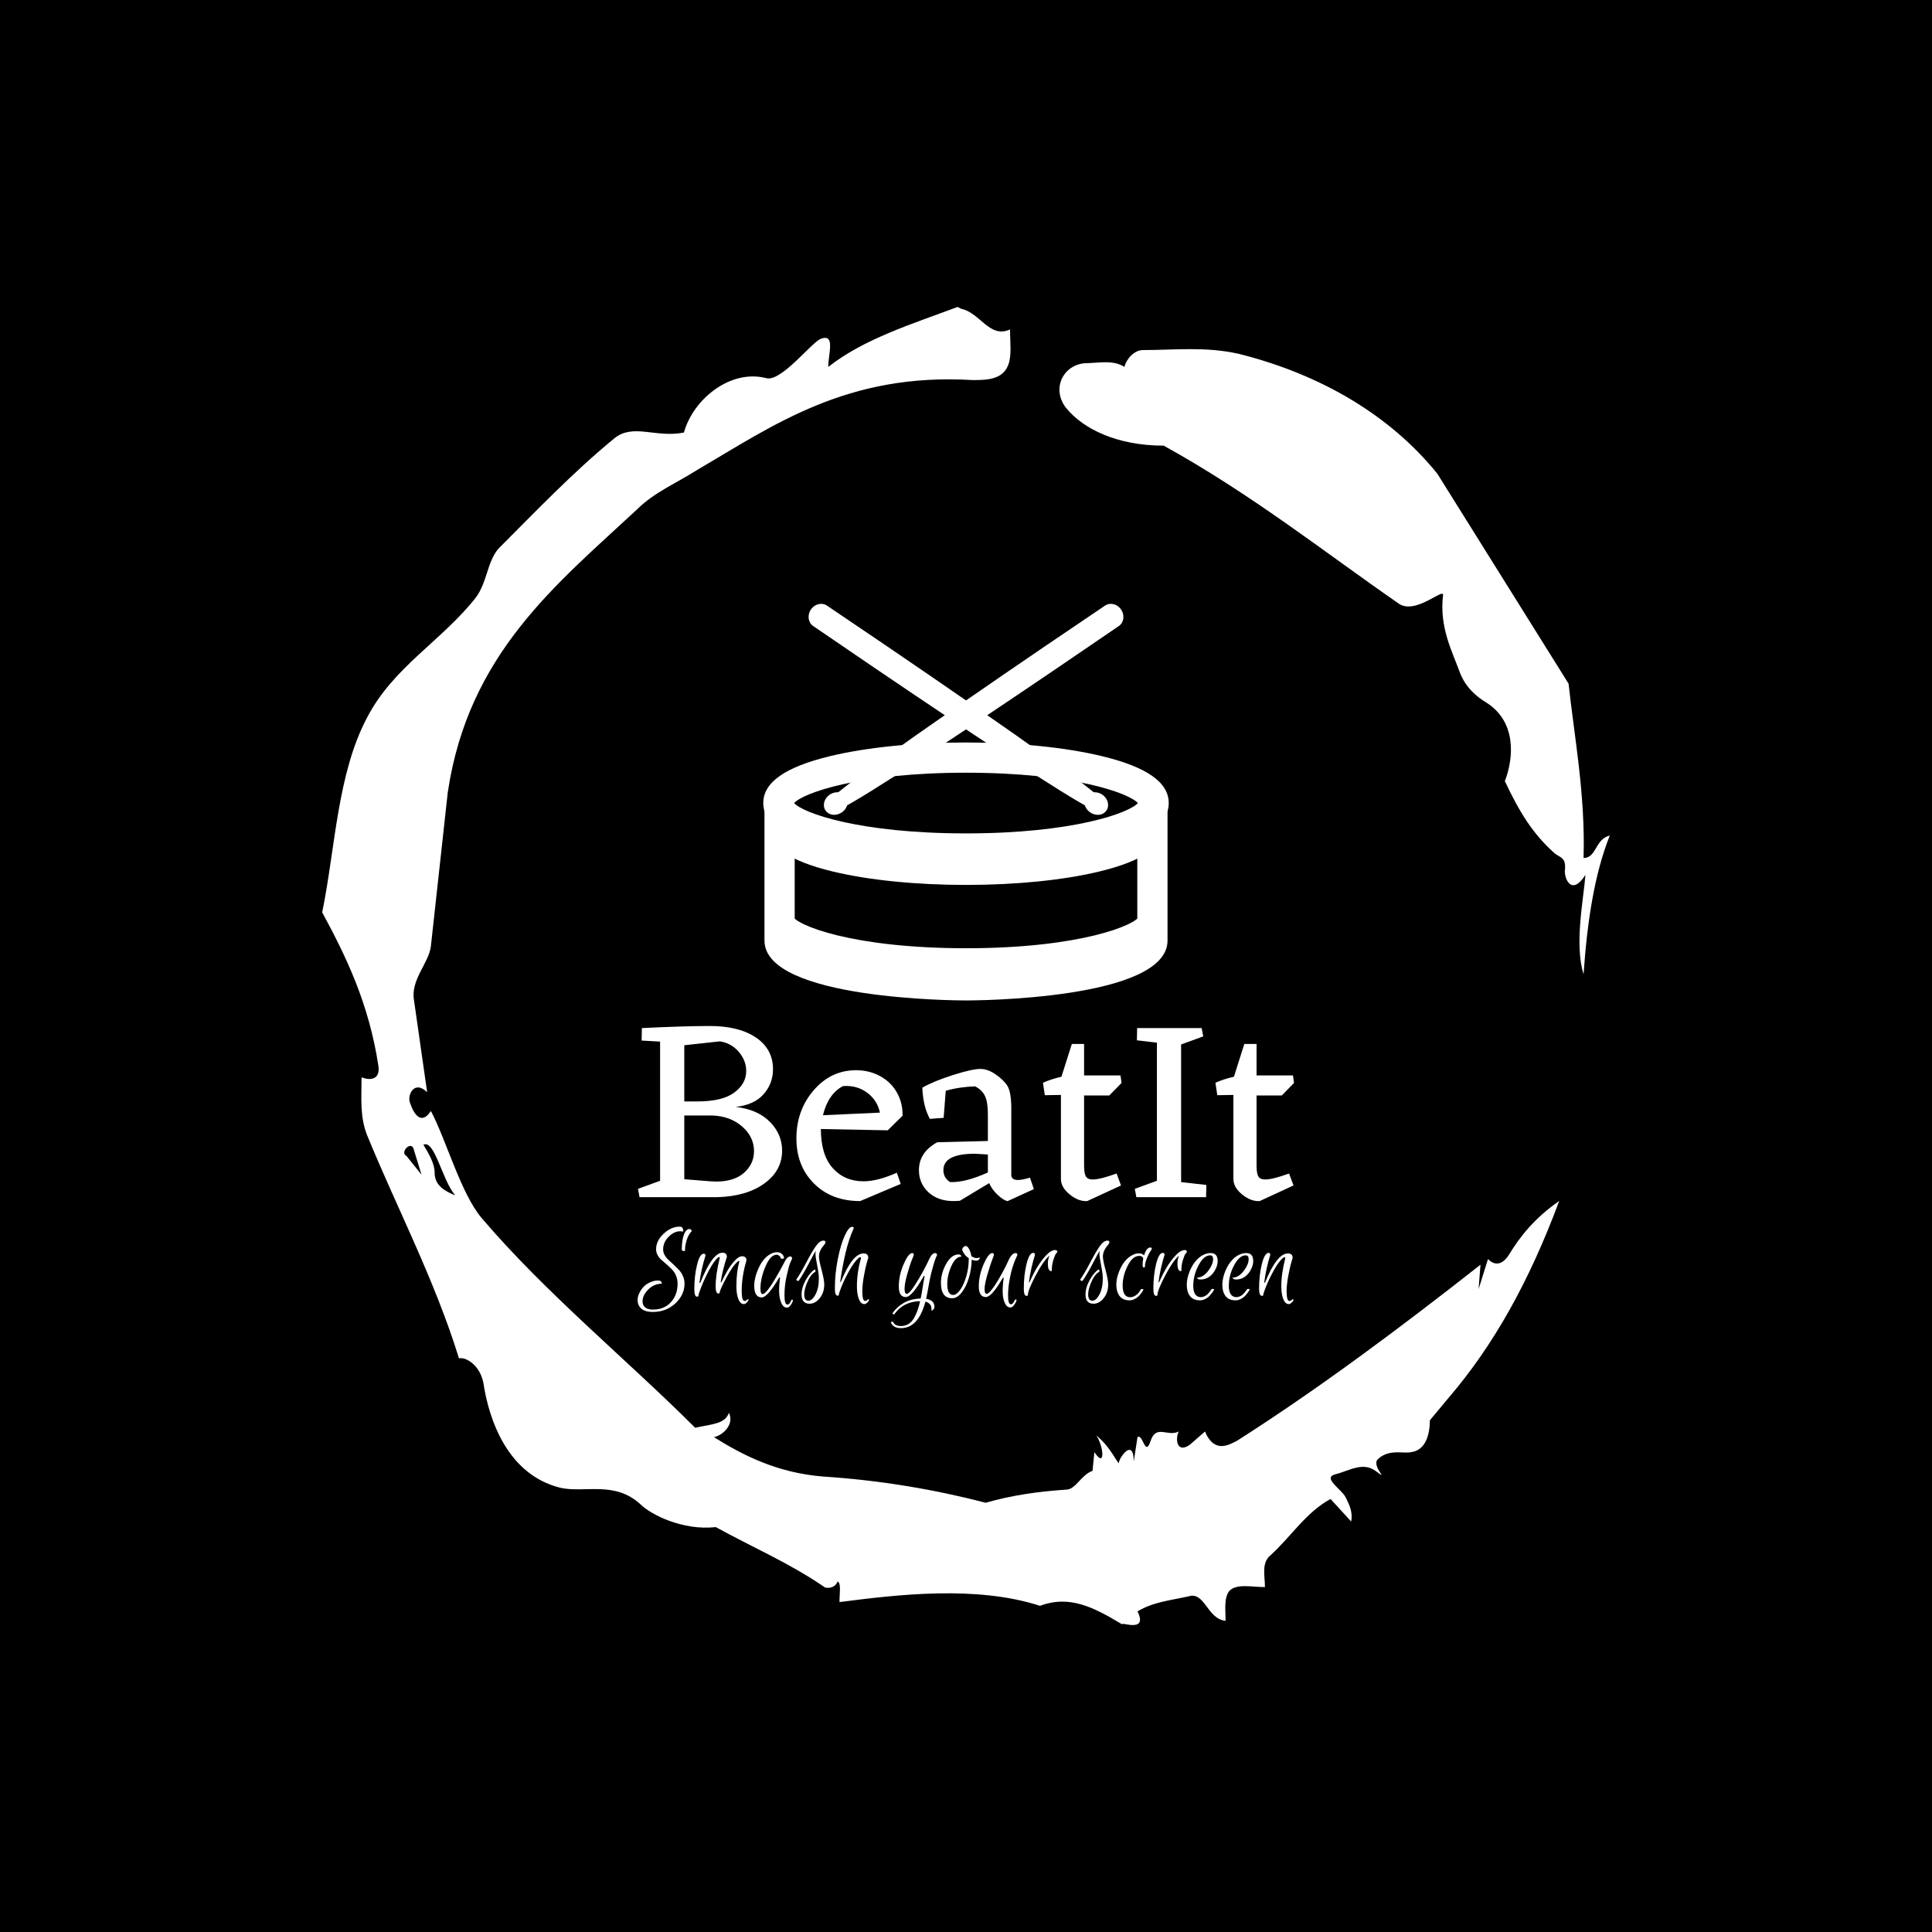
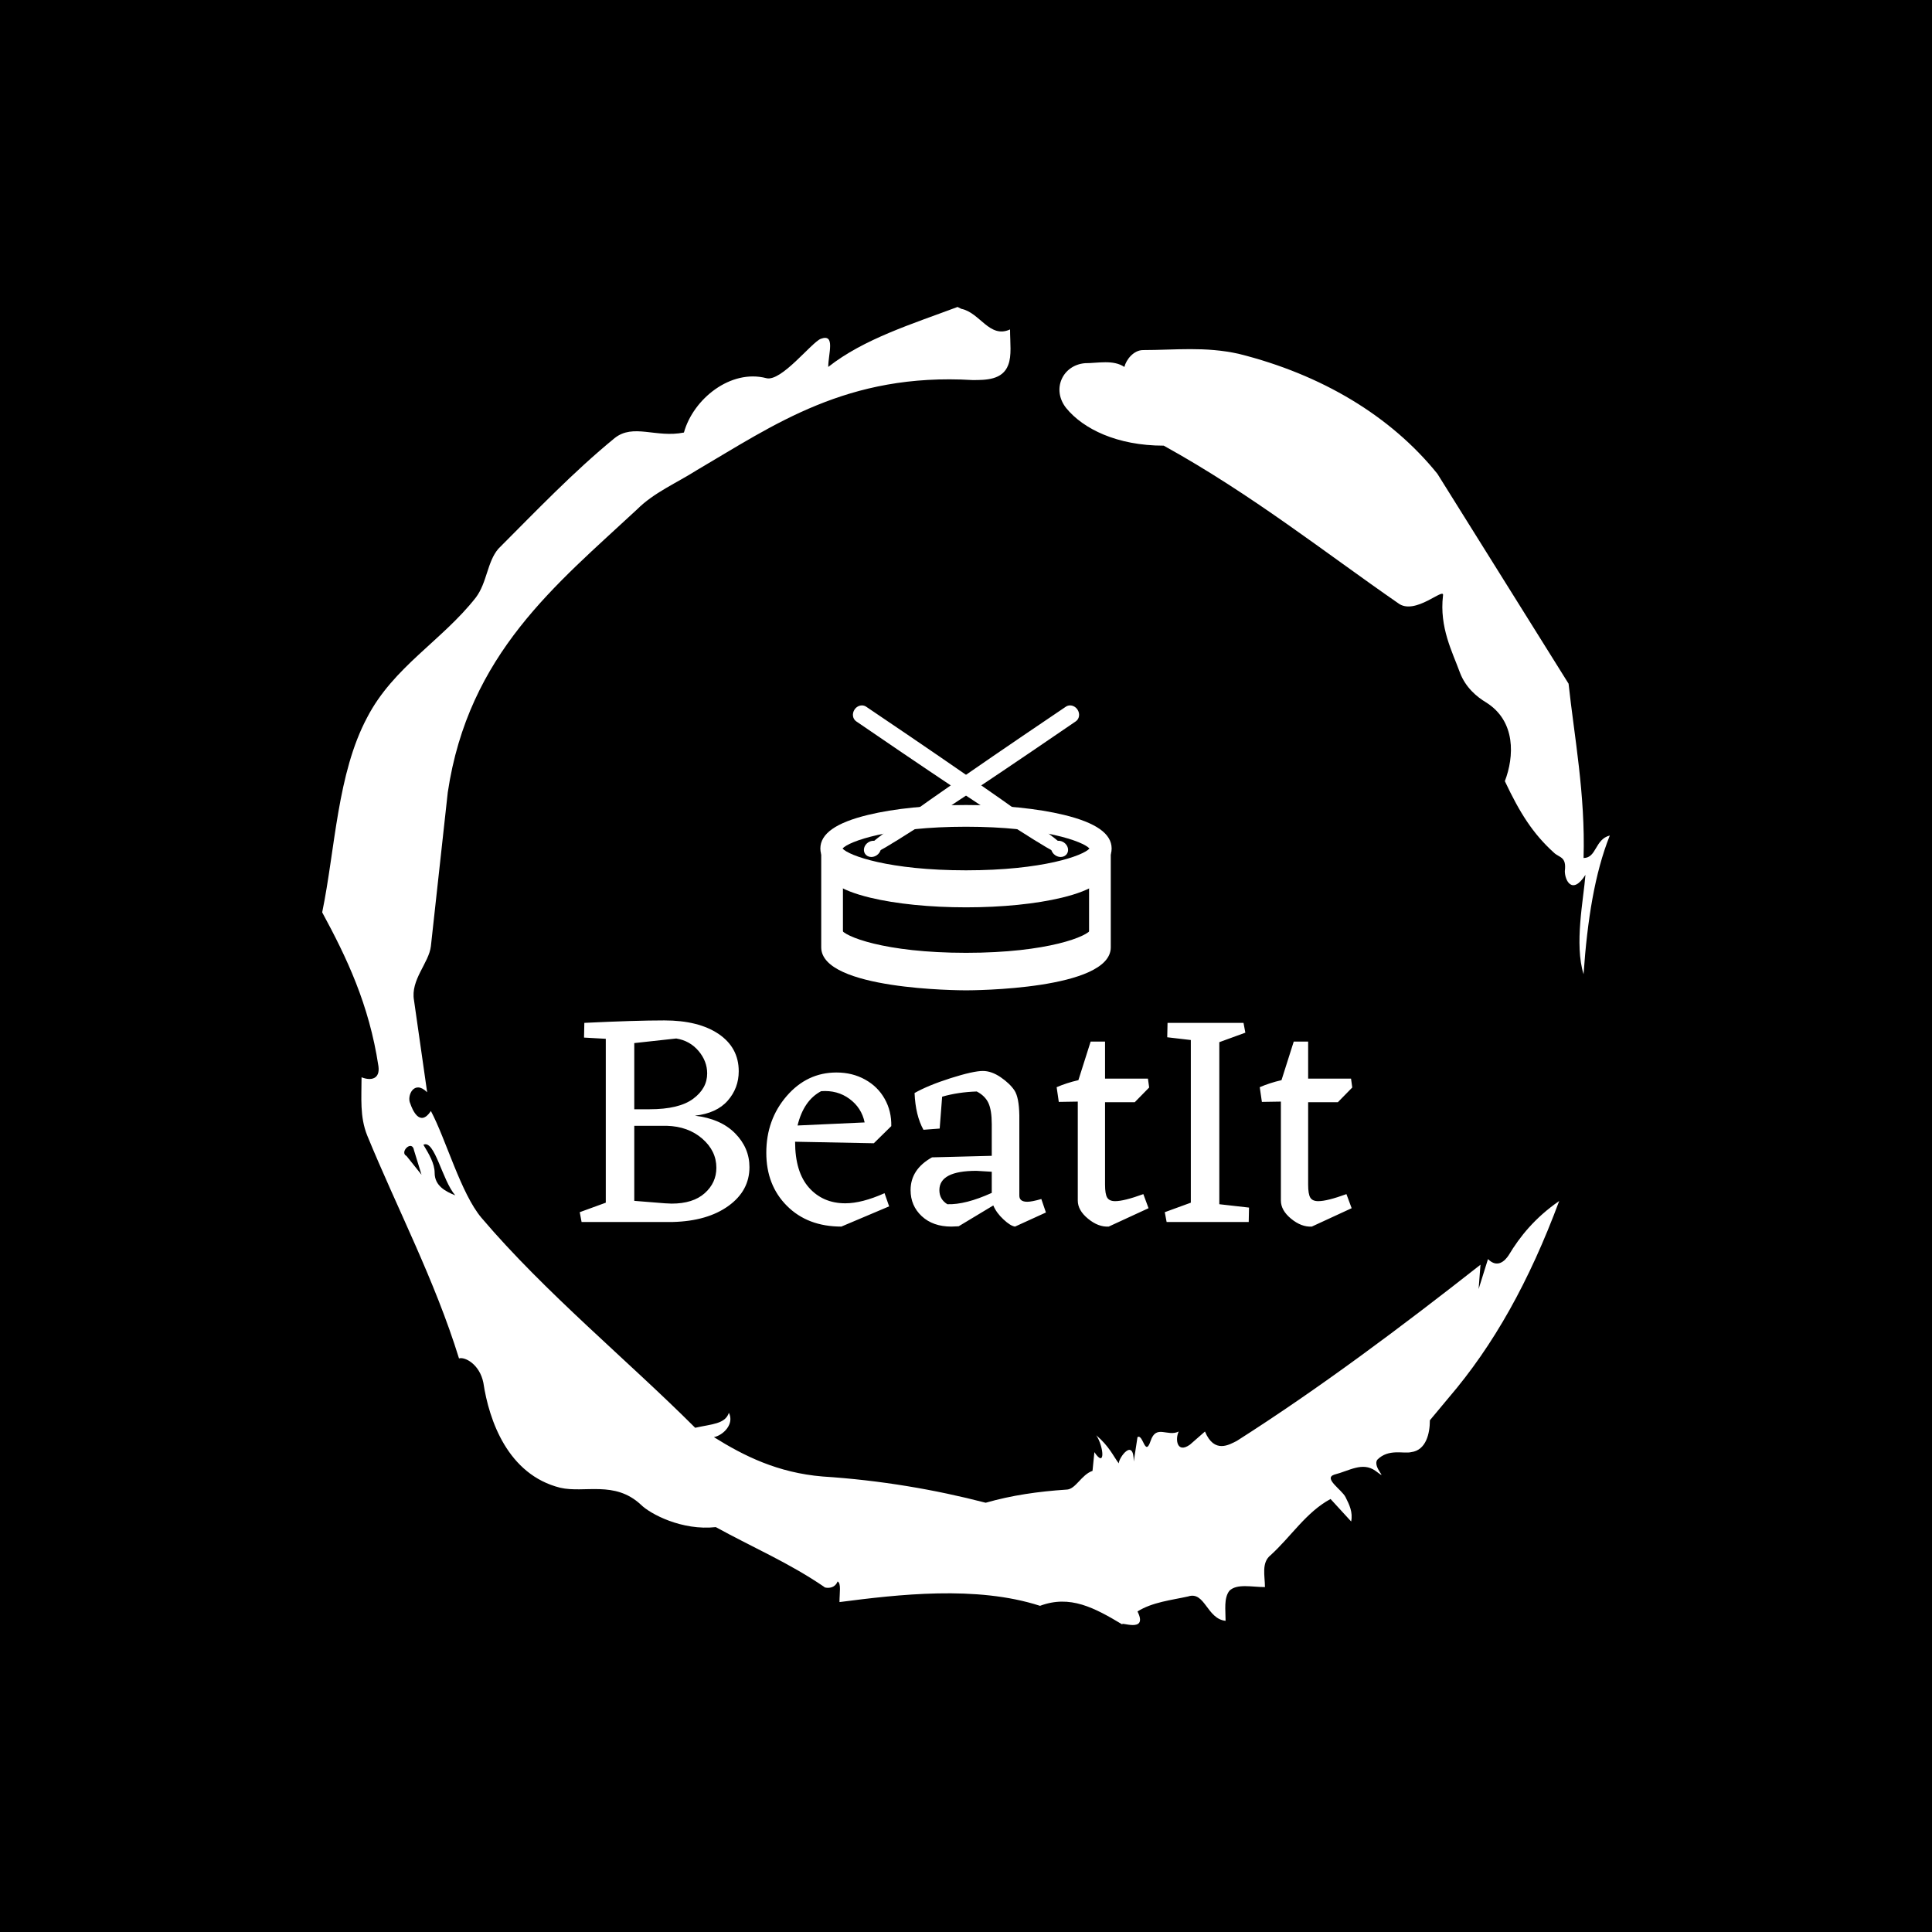
<svg xmlns="http://www.w3.org/2000/svg" version="1.1" width="1500" height="1500" viewBox="0 0 1500 1500">
  <rect width="1500" height="1500" fill="#000000" />
  <g transform="matrix(0.6666667,0,0,0.6666667,250.0001,187.6667)">
    <svg viewBox="0 0 320 360" data-background-color="#4a5d5e" preserveAspectRatio="xMidYMid meet" height="1687" width="1500">
      <g id="tight-bounds" transform="matrix(1,0,0,1,0.0000235,0)">
        <svg viewBox="0 0 320 360" height="360" width="320">
          <g>
            <svg />
          </g>
          <g>
            <svg viewBox="0 0 320 360" height="360" width="320">
              <g>
                <path transform="translate(-74.99272,-51.79039) scale(4.65793,4.65793)" d="M20.6 59.9l0.8 1-0.4-1.3c-0.1-0.6-0.8 0.1-0.4 0.3M21.5 59.3c0.3 0.5 0.6 1 0.6 1.5 0 0.7 0.6 1 1.1 1.2-0.7-0.8-1.1-3-1.7-2.7M59.9 16.9c1.7 0 3.3-0.2 5.1 0.2 4.4 1.1 8.1 3.3 10.6 6.4l7 11.2c0.3 2.8 0.9 5.9 0.8 9.3 0.7 0 0.6-1 1.4-1.2-0.8 2-1.2 4.5-1.4 7.4-0.5-1.6 0-4 0.1-5.3-0.7 1.1-1.1 0.3-1.1-0.2 0.1-0.8-0.3-0.7-0.6-1-1.1-1-1.8-2.1-2.6-3.8 0.5-1.3 0.6-3.2-1-4.2-0.5-0.3-1.1-0.8-1.4-1.6-0.4-1.1-1.1-2.4-0.9-4.1 0.1-0.5-1.5 1.1-2.4 0.4-3.9-2.7-7.8-5.8-12.5-8.4-2.5 0-4.3-0.9-5.2-2-0.8-1-0.2-2.3 1-2.4 0.7 0 1.5-0.2 2.1 0.2 0.1-0.4 0.5-0.9 1-0.9M50 14.6l0.2 0.1c1 0.2 1.5 1.6 2.6 1.1 0 0.7 0.1 1.4-0.1 1.9-0.3 0.8-1.2 0.8-1.9 0.8-6.7-0.4-10.6 2.4-14.7 4.8-1.1 0.7-2.3 1.2-3.2 2.1-4.3 4-9 7.7-10.1 15.1l-0.9 8.2c-0.1 0.9-1.1 1.8-0.9 2.9l0.7 4.9c-0.7-0.7-1.1 0.2-0.9 0.6 0.1 0.3 0.5 1.3 1.1 0.4 0.8 1.5 1.6 4.4 2.7 5.7 3.4 4 7.8 7.6 11.4 11.2 0.9-0.2 1.6-0.2 1.8-0.8 0.3 0.6-0.3 1.2-0.8 1.3 1.6 1 3.4 1.9 5.8 2.1 3.1 0.2 6 0.7 8.7 1.4 1.4-0.4 2.8-0.6 4.3-0.7 0.5 0 0.8-0.8 1.4-1l0.1-1c0.6 0.9 0.5-0.3 0.1-0.9 0.7 0.6 0.9 1.1 1.2 1.5 0-0.3 0.8-1.4 0.8-0.1l0.2-1.3c0.3-0.2 0.4 1.1 0.7 0.2 0.3-0.9 0.9-0.2 1.5-0.5-0.2 0.4-0.1 1.2 0.6 0.7l0.8-0.7c0.5 1.2 1.3 0.7 1.7 0.5 4.4-2.8 8.8-6.1 13-9.4l-0.1 1.3 0.5-1.6c0.5 0.5 0.9 0.1 1.1-0.2 0.6-1 1.4-2 2.7-2.9-1.6 4.3-3.5 7.7-5.9 10.5l-1 1.2c0 0.7-0.2 1.6-1 1.7-0.4 0.1-1.2-0.2-1.8 0.4-0.3 0.4 0.7 1.2-0.1 0.6-0.7-0.5-1.4 0-2.2 0.2-0.6 0.2 0.4 0.8 0.6 1.2 0.2 0.4 0.4 0.8 0.3 1.3l-1.1-1.2c-1.3 0.7-2.1 2-3.2 3-0.5 0.4-0.3 1.1-0.3 1.7-0.7 0-1.5-0.2-1.9 0.2-0.3 0.4-0.2 1-0.2 1.6-1-0.1-1.1-1.6-2-1.3-0.9 0.2-1.9 0.3-2.7 0.8 0.6 1.2-1 0.5-0.8 0.7-1.5-0.9-2.8-1.6-4.4-1-3.4-1.1-7.6-0.6-10.7-0.2 0-0.5 0.1-1-0.1-1.1-0.2 0.5-0.8 0.3-0.7 0.3-1.9-1.3-3.8-2.1-5.8-3.2-1.8 0.2-3.5-0.7-4-1.2-1.4-1.3-3-0.6-4.3-0.9-2.8-0.7-3.8-3.6-4.1-5.6-0.2-1-1-1.4-1.3-1.3-1.3-4.2-3.3-8-4.9-11.9-0.4-1-0.3-2-0.3-3.1 0.5 0.2 1 0.1 0.9-0.6-0.5-3.3-1.7-5.8-3-8.2 0.7-3.4 0.8-7.4 2.4-10.4 1.4-2.7 4-4.1 5.8-6.4 0.6-0.8 0.6-1.9 1.2-2.6 2-2 4-4.1 6.2-5.9 1-0.8 2.2 0 3.7-0.3 0.5-1.8 2.5-3.4 4.4-2.9 0.8 0.2 2.4-1.9 2.9-2.1 0.8-0.3 0.4 0.8 0.4 1.5 1.9-1.5 4.5-2.3 6.9-3.2" fill="#ffffff" fill-rule="nonzero" stroke="none" stroke-width="1" stroke-linecap="butt" stroke-linejoin="miter" stroke-miterlimit="10" stroke-dasharray="" stroke-dashoffset="0" font-family="none" font-weight="none" font-size="none" text-anchor="none" style="mix-blend-mode: normal" data-fill-palette-color="tertiary" />
              </g>
-               <g transform="matrix(1,0,0,1,78.47606,90)">
-                 <svg viewBox="0 0 163.048 180" height="180" width="163.048">
+               <g transform="matrix(1,0,0,1,64,115.2402)">
+                 <svg viewBox="0 0 192 129.52" height="129.52" width="192">
                  <g>
-                     <svg viewBox="0 0 163.048 180" height="180" width="163.048">
+                     <svg viewBox="0 0 192 129.52" height="129.52" width="192">
                      <g>
-                         <svg viewBox="0 0 192 211.962" height="180" width="163.048">
-                           <g transform="matrix(1,0,0,1,0,123.5405)">
-                             <svg viewBox="0 0 192 88.422" height="88.422" width="192">
+                         <svg viewBox="0 0 192 129.52" height="129.52" width="192">
+                           <g transform="matrix(1,0,0,1,0,78.28399)">
+                             <svg viewBox="0 0 192 51.236" height="51.236" width="192">
                              <g id="textblocktransform">
-                                 <svg viewBox="0 0 192 88.422" height="88.422" width="192" id="textblock">
+                                 <svg viewBox="0 0 192 51.236" height="51.236" width="192" id="textblock">
                                  <g>
                                    <svg viewBox="0 0 192 51.236" height="51.236" width="192">
                                      <g transform="matrix(1,0,0,1,0,0)">
                                        <svg width="192" viewBox="1.5 -32.9 126.09 33.65" height="51.236" data-palette-color="#d2dbc8">
                                          <path d="M20.3-17.35L20.3-17.35Q24.5-16.85 26.85-14.48 29.2-12.1 29.2-8.95L29.2-8.95Q29.2-5.1 25.78-2.63 22.35-0.15 16.7 0L16.7 0 1.8 0 1.5-1.6 5.75-3.15 5.75-29.9 2.2-30.1 2.25-32.5Q10.55-32.9 15.3-32.9L15.3-32.9Q20.9-32.9 24.18-30.68 27.45-28.45 27.45-24.6L27.45-24.6Q27.45-21.85 25.65-19.8 23.85-17.75 20.3-17.35ZM17.25-29.95L10.4-29.2 10.4-18.4 12.9-18.4Q17.7-18.4 20-20.1 22.3-21.8 22.3-24.25L22.3-24.25Q22.3-26.25 20.88-27.93 19.45-29.6 17.25-29.95L17.25-29.95ZM10.4-3.45L15.4-3.05 16.5-3Q20-3 21.9-4.7 23.8-6.4 23.8-8.85L23.8-8.85Q23.8-11.6 21.5-13.6 19.2-15.6 15.7-15.7L15.7-15.7 10.4-15.7 10.4-3.45ZM49.5-12.85L36.65-13.1Q36.65-8.15 38.92-5.6 41.2-3.05 44.85-3.05L44.85-3.05Q47.55-3.05 51.25-4.7L51.25-4.7 52-2.55 44.2 0.75Q38.7 0.75 35.32-2.63 31.95-6 31.95-11.3L31.95-11.3Q31.95-16.7 35.27-20.55 38.6-24.4 43.4-24.4L43.4-24.4Q46-24.4 48.07-23.25 50.15-22.1 51.27-20.1 52.4-18.1 52.35-15.65L52.35-15.65 49.5-12.85ZM40.9-21.35L40.9-21.35Q38.05-19.85 37.05-15.75L37.05-15.75 48-16.25Q47.5-18.65 45.52-20.1 43.55-21.55 40.9-21.35ZM76.84-3.75L77.59-1.55 72.55 0.75Q71.8 0.65 70.65-0.43 69.5-1.5 69-2.7L69-2.7 63.35 0.7 62.15 0.75Q59.15 0.75 57.32-0.95 55.5-2.65 55.5-5.2L55.5-5.2Q55.5-8.6 59-10.55L59-10.55 68.75-10.8 68.75-15.95Q68.75-18.25 68.2-19.43 67.65-20.6 66.3-21.3L66.3-21.3Q63.25-21.2 60.65-20.45L60.65-20.45 60.25-15.25 57.6-15.05Q56.3-17.4 56.15-21.05L56.15-21.05Q58.35-22.3 62.05-23.48 65.75-24.65 67.3-24.65L67.3-24.65Q68.7-24.65 70.2-23.63 71.7-22.6 72.45-21.48 73.2-20.35 73.25-17.4L73.25-17.4 73.25-4.3Q73.25-3.3 74.55-3.3L74.55-3.3Q75.3-3.3 76.84-3.75L76.84-3.75ZM61.5-2.9L61.5-2.9Q64.45-2.8 68.75-4.75L68.75-4.75 68.75-8.2 66.25-8.35Q60.2-8.35 60.2-5.2L60.2-5.2Q60.2-3.7 61.5-2.9ZM88.89-3.4L88.89-3.4Q90.34-3.4 93.49-4.55L93.49-4.55 94.34-2.25 87.84 0.75Q86.14 0.85 84.47-0.53 82.79-1.9 82.79-3.5L82.79-3.5 82.79-19.65 79.69-19.6 79.34-22Q80.94-22.7 82.89-23.15L82.89-23.15 84.89-29.45 87.24-29.45 87.24-23.4 94.24-23.4 94.44-21.95 92.09-19.55 87.24-19.55 87.24-6.1Q87.24-4.55 87.59-3.98 87.94-3.4 88.89-3.4ZM105.89-2.9L110.74-2.35 110.69 0 97.29 0 96.99-1.6 101.24-3.15 101.24-29.7 97.39-30.15 97.44-32.5 109.84-32.5 110.14-30.9 105.89-29.35 105.89-2.9ZM122.04-3.4L122.04-3.4Q123.49-3.4 126.64-4.55L126.64-4.55 127.49-2.25 120.99 0.75Q119.29 0.85 117.61-0.53 115.94-1.9 115.94-3.5L115.94-3.5 115.94-19.65 112.84-19.6 112.49-22Q114.09-22.7 116.04-23.15L116.04-23.15 118.04-29.45 120.39-29.45 120.39-23.4 127.39-23.4 127.59-21.95 125.24-19.55 120.39-19.55 120.39-6.1Q120.39-4.55 120.74-3.98 121.09-3.4 122.04-3.4Z" opacity="1" transform="matrix(1,0,0,1,0,0)" fill="#ffffff" class="wordmark-text-0" data-fill-palette-color="primary" id="text-0" />
                                        </svg>
                                      </g>
                                    </svg>
                                  </g>
-                                   <g transform="matrix(1,0,0,1,0,58.71202)">
-                                     <svg viewBox="0 0 192 29.71" height="29.71" width="192">
-                                       <g transform="matrix(1,0,0,1,0,0)">
-                                         <svg width="192" viewBox="0.16 -30.96 286.52 44.4" height="29.71" data-palette-color="#d2dbc8">
-                                           <path d="M1.96 1.64L1.96 1.64Q1.96 4.6 5.08 5.2L5.08 5.2Q5.68 5.32 6.44 5.32L6.44 5.32Q11.44 5.32 14.36 2.1 17.28-1.12 17.28-6L17.28-6Q17.28-7.92 16.58-9.54 15.88-11.16 14.84-12.22 13.8-13.28 12.58-14.36 11.36-15.44 10.32-16.32 9.28-17.2 8.58-18.44 7.88-19.68 7.88-21.08L7.88-21.08Q7.88-24.76 11.18-27.86 14.48-30.96 18.28-30.96L18.28-30.96Q19.04-30.96 19.4-30.4 19.76-29.84 19.76-29.28L19.76-29.28 19.72-28.76Q19.44-28.92 18.32-28.92L18.32-28.92Q15.76-28.92 13.36-26.52 10.96-24.12 10.96-20.96L10.96-20.96Q10.96-19.68 11.66-18.46 12.36-17.24 13.4-16.32 14.44-15.4 15.64-14.26 16.84-13.12 17.88-12.02 18.92-10.92 19.62-9.34 20.32-7.76 20.32-6L20.32-6Q20.32-1.16 16.32 2.6 12.32 6.36 6.44 6.36L6.44 6.36Q1.48 6.36 0.16 3.16L0.16 3.16Q-0.88 0.52 0.96-2.68 2.8-5.88 6.28-7L6.28-7Q7.56-7.4 8.56-7.4 9.56-7.4 9.94-7.06 10.32-6.72 10.44-6L10.44-6Q6.68-6 4-2.96L4-2.96Q1.96-0.68 1.96 1.64ZM20.52-20.48L20.52-20.48Q20.52-20.28 20.14-20.28 19.76-20.28 19.44-20.44 19.12-20.6 19.12-20.88L19.12-20.88Q19.12-24.96 20.04-27.44 20.96-29.92 22.48-29.92L22.48-29.92Q22.88-29.92 23.16-29.64 23.44-29.36 23.44-28.92L23.44-28.92Q21.64-27.12 20.84-23.52L20.84-23.52Q20.52-22.08 20.52-20.48ZM33.92-4.88L33.92-4.88Q33.92-9.8 35.72-17.32L35.72-17.32Q35.84-17.72 35.48-17.68L35.48-17.68Q35.2-17.64 34.96-17.44L34.96-17.44Q33.2-15.96 31.08-11.96 28.96-7.96 27.68-4.66 26.4-1.36 26.4-0.8L26.4-0.8Q26.4-0.32 25.8-0.32L25.8-0.32Q24.6-0.32 24.6-3.48L24.6-3.48Q24.6-9.48 25.8-14.3 27-19.12 28.72-19.12L28.72-19.12Q29.48-19.12 29.48-18.28L29.48-18.28Q27.64-12.48 26.84-6.36L26.84-6.36 27.2-6.36Q32.48-19.56 36.92-19.56L36.92-19.56Q38.84-19.56 38.84-17.68L38.84-17.68Q36.96-12.08 36.12-6.64L36.12-6.64 36.44-6.64Q37.76-9.44 39.1-11.74 40.44-14.04 42.24-16.02 44.04-18 45.48-18L45.48-18Q47.4-18 47.4-16.16L47.4-16.16Q45.32-9.24 45.32-2.68L45.32-2.68Q45.32 1.56 46.6 1.56L46.6 1.56Q47.04 1.56 47.48 1.18 47.92 0.8 48.08 0.8L48.08 0.8Q48.64 0.8 48.04 1.68L48.04 1.68Q47.88 1.96 47.34 2.44 46.8 2.92 46.28 2.92L46.28 2.92Q44.72 2.92 43.86 0.74 43-1.44 43-4.92L43-4.92Q43-11.04 44.28-15.68L44.28-15.68Q44.36-15.96 44.08-15.96L44.08-15.96Q43.84-15.92 43.6-15.72L43.6-15.72Q41.32-13.76 38.52-8.46 35.72-3.16 35.72-2.2L35.72-2.2Q35.72-1.72 35.08-1.72L35.08-1.72Q33.92-1.72 33.92-4.88ZM54.08 0L54.08 0Q50.8 0 50.8-5.16L50.8-5.16Q50.8-8.24 52.32-11.92L52.32-11.92Q54.44-17.08 57.88-18.96L57.88-18.96Q59.36-19.76 60.64-19.76 61.92-19.76 62.66-19.2 63.4-18.64 63.6-18.08L63.6-18.08 63.84-17.56Q63.72-16.88 63.16-16.88L63.16-16.88Q62.52-16.88 62.42-17.18 62.32-17.48 62.2-17.7 62.08-17.92 61.64-18.3 61.2-18.68 60.64-18.68L60.64-18.68Q58.04-18.68 55.92-14L55.92-14Q53.52-8.6 53.52-3.84L53.52-3.84Q53.52-1.44 54.48-1.44L54.48-1.44Q55.24-1.44 56.62-3.14 58-4.84 59.52-7.4L59.52-7.4Q62.16-11.8 63.8-15.04L63.8-15.04Q65.16-17.92 66.59-17.92L66.59-17.92Q67.36-17.92 67.36-17L67.36-17Q67-16.24 66.44-14.84 65.88-13.44 64.95-9.28 64.03-5.12 64.03-1 64.03 3.12 65.28 3.12L65.28 3.12Q65.76 3.12 66.16 2.7 66.56 2.28 66.88 1.44L66.88 1.44Q67 1 67.44 1L67.44 1Q67.59 1 67.68 1.12 67.75 1.24 67.68 1.52 67.59 1.8 67.4 2.3 67.2 2.8 66.53 3.64 65.88 4.48 65.16 4.48L65.16 4.48Q63.48 4.48 62.58 2.28 61.68 0.08 61.68-2.92 61.68-5.92 62.12-8.68L62.12-8.68 61.72-8.68Q56.64 0 54.08 0ZM72.67-1.36L72.67-1.36Q72.67 1.44 74.47 1.44L74.47 1.44Q76.15 1.44 77.61-1.32 79.07-4.08 79.07-8.28L79.07-8.28Q79.07-10.32 78.33-14.04 77.59-17.76 77.59-18.9 77.59-20.04 77.67-20.4L77.67-20.4Q77.15-19.56 74.67-14.82 72.19-10.08 70.27-7.32L70.27-7.32Q70.11-7.16 69.83-7.22 69.55-7.28 69.37-7.46 69.19-7.64 69.19-7.72 69.19-7.8 69.23-7.84L69.23-7.84Q71.11-10.56 73.61-15.34 76.11-20.12 77.79-22.48 79.47-24.84 81.11-24.84L81.11-24.84Q81.95-24.84 81.95-24.12L81.95-24.12Q81.95-23.64 81.27-22.84L81.27-22.84Q79.11-20.4 79.11-17.84L79.11-17.84Q79.11-16.32 80.27-11.98 81.43-7.64 81.43-5.68L81.43-5.68Q81.43-2.16 79.47 0.3 77.51 2.76 75.03 2.76L75.03 2.76Q71.51 2.76 71.51-1.28L71.51-1.28Q71.51-4.32 73.37-7.64 75.23-10.96 77.11-12.12L77.11-12.12Q77.47-12.36 77.57-11.84 77.67-11.32 77.43-11.16L77.43-11.16Q75.31-9.96 73.75-6.04L73.75-6.04Q72.67-3.28 72.67-1.36ZM92.31-11.6Q90.19-7.76 89.01-4.8 87.83-1.84 87.83-1.3 87.83-0.76 87.27-0.76L87.27-0.76Q86.07-0.76 86.07-3.96L86.07-3.96Q86.07-10.32 87.35-16.74 88.63-23.16 90.39-27.02 92.15-30.88 93.67-30.88L93.67-30.88Q94.31-30.88 94.31-30.24L94.31-30.24Q92.19-25.56 90.77-19.56 89.35-13.56 88.39-6.76L88.39-6.76 88.67-6.76Q93.75-19.24 98.63-19.24L98.63-19.24Q100.67-19.24 100.67-17.28L100.67-17.28Q100.39-16.36 99.95-14.86 99.51-13.36 98.79-9.48 98.07-5.6 98.07-2.68L98.07-2.68Q98.07 1.56 99.31 1.56L99.31 1.56Q99.75 1.56 100.19 1.18 100.63 0.8 100.79 0.8L100.79 0.8Q101.35 0.8 100.75 1.68L100.75 1.68Q100.59 1.96 100.05 2.44 99.51 2.92 98.99 2.92L98.99 2.92Q97.43 2.92 96.57 0.74 95.71-1.44 95.71-4.92L95.71-4.92Q95.71-10.8 97.47-17.04L97.47-17.04Q97.55-17.64 96.99-17.56L96.99-17.56Q96.71-17.52 96.43-17.24L96.43-17.24Q94.43-15.44 92.31-11.6ZM114.99 12.52L114.99 12.52Q118.59 12.52 120.63 9.12L120.63 9.12Q122.39 6.12 123.35 1.64L123.35 1.64Q116.11 1.8 112.23 7.16L112.23 7.16Q111.99 7.52 111.47 7.28L111.47 7.28Q111.19 7.12 111.31 6.88L111.31 6.88Q113.03 4.28 116.11 2.46 119.19 0.64 123.59 0.48L123.59 0.48Q124.03-1.52 124.43-4.2 124.83-6.88 125.35-9.4L125.35-9.4 124.99-9.4Q119.79-0.16 117.07-0.16L117.07-0.16Q114.03-0.16 114.03-4.84 114.03-9.52 116.03-14.26 118.03-19 119.67-19.36L119.67-19.36 119.91-19.4Q120.59-19.4 120.59-18.52L120.59-18.52Q120.15-17.44 119.47-15.7 118.79-13.96 117.67-9.98 116.55-6 116.55-3.78 116.55-1.56 117.51-1.56L117.51-1.56Q118.63-1.56 121.11-5.44L121.11-5.44Q124.75-11.12 127.43-16.96L127.43-16.96Q128.59-19.4 129.91-19.4L129.91-19.4Q130.75-19.4 130.75-18.48L130.75-18.48Q129.99-17.08 128.91-13.24 127.83-9.4 127.15-5.5 126.47-1.6 125.99 0.6L125.99 0.6Q129.03 1.12 129.51 3.24L129.51 3.24Q129.59 3.6 129.59 4.22 129.59 4.84 129.11 5.3 128.63 5.76 128.27 5.76L128.27 5.76Q128.35 5.48 128.31 4.78 128.27 4.08 128.05 3.6 127.83 3.12 127.23 2.6 126.63 2.08 125.67 1.84L125.67 1.84Q122.59 13.44 114.99 13.44L114.99 13.44Q111.71 13.44 110.63 11.12L110.63 11.12Q110.59 11 110.59 10.92L110.59 10.92Q110.59 10.68 111.01 10.62 111.43 10.56 111.63 10.88L111.63 10.88Q112.35 12.52 114.99 12.52ZM137.38 0.36L137.38 0.36Q132.46 0.36 132.46-6.4L132.46-6.4Q132.46-10.2 134.38-14L134.38-14Q136.82-18.8 140.18-18.8L140.18-18.8Q140.66-18.8 140.98-18.56 141.3-18.32 141.42-17.84L141.42-17.84Q138.9-17.84 137.06-13.8 135.22-9.76 135.22-5.84L135.22-5.84Q135.22-1.08 137.82-1.08L137.82-1.08Q139.3-1.08 140.9-3.34 142.5-5.6 143.56-9.28 144.62-12.96 144.62-16.68L144.62-16.68 144.62-17.16Q143.38-17.96 142.58-19.16 141.78-20.36 141.78-20.92 141.78-21.48 142.28-21.98 142.78-22.48 143.3-22.48L143.3-22.48Q144.06-22.48 144.78-21.12 145.5-19.76 145.78-18.04L145.78-18.04Q147.02-17.2 147.96-17.2 148.9-17.2 149.46-17.52L149.46-17.52Q149.46-16.96 149.06-16.52 148.66-16.08 147.82-16.08 146.98-16.08 145.9-16.48L145.9-16.48Q145.86-12.64 144.74-8.76 143.62-4.88 141.62-2.26 139.62 0.36 137.38 0.36ZM163.02 3L163.02 3Q163.5 3 163.92 2.58 164.34 2.16 164.7 1.28L164.7 1.28Q164.74 0.92 165.18 0.92 165.62 0.92 165.52 1.28 165.42 1.64 165.2 2.16 164.98 2.68 164.28 3.54 163.58 4.4 162.86 4.4L162.86 4.4Q161.26 4.4 160.38 2.4L160.38 2.4Q159.46 0.4 159.46-2.54 159.46-5.48 159.9-8.6L159.9-8.6 159.54-8.6Q154.7-0.16 152.1-0.16L152.1-0.16Q149.02-0.16 149.02-4.86 149.02-9.56 151.02-14.24L151.02-14.24Q153.22-19.4 154.9-19.4L154.9-19.4Q155.62-19.4 155.62-18.52L155.62-18.52Q153.94-14.08 152.74-9.88 151.54-5.68 151.54-3.62 151.54-1.56 152.5-1.56L152.5-1.56Q153.18-1.56 154.52-3.2 155.86-4.84 157.26-7.2L157.26-7.2Q160.26-12.28 161.84-15.84 163.42-19.4 165.1-19.4L165.1-19.4Q165.9-19.4 165.9-18.52L165.9-18.52Q163.34-13.44 162.26-6.4L162.26-6.4Q161.82-3.6 161.82-0.92L161.82-0.92Q161.82 3 163.02 3ZM180.74-11.48L180.74-11.48Q179.22-11.48 179.22-14.8L179.22-14.8Q179.22-16.68 179.94-18.32L179.94-18.32Q177.22-15.96 173.86-9.54 170.5-3.12 170.5-1.16L170.5-1.16Q170.5-0.68 169.86-0.68L169.86-0.68Q168.7-0.68 168.7-3.84L168.7-3.84Q168.7-9.8 169.9-14.64 171.1-19.48 172.82-19.48L172.82-19.48Q173.58-19.48 173.58-18.6L173.58-18.6Q171.74-12.76 170.94-6.64L170.94-6.64 171.22-6.64Q174.46-14.12 178.38-18.32L178.38-18.32Q180.62-20.72 182.46-20.72L182.46-20.72Q182.86-20.72 183.12-20.48 183.38-20.24 183.38-19.88L183.38-19.88Q183.1-19.6 182.7-19.04 182.3-18.48 181.62-16.38 180.94-14.28 180.94-11.8L180.94-11.8Q180.94-11.48 180.74-11.48ZM196.85-1.36L196.85-1.36Q196.85 1.44 198.65 1.44L198.65 1.44Q200.33 1.44 201.79-1.32 203.25-4.08 203.25-8.28L203.25-8.28Q203.25-10.32 202.51-14.04 201.77-17.76 201.77-18.9 201.77-20.04 201.85-20.4L201.85-20.4Q201.33-19.56 198.85-14.82 196.37-10.08 194.45-7.32L194.45-7.32Q194.29-7.16 194.01-7.22 193.73-7.28 193.55-7.46 193.37-7.64 193.37-7.72 193.37-7.8 193.41-7.84L193.41-7.84Q195.29-10.56 197.79-15.34 200.29-20.12 201.97-22.48 203.65-24.84 205.29-24.84L205.29-24.84Q206.13-24.84 206.13-24.12L206.13-24.12Q206.13-23.64 205.45-22.84L205.45-22.84Q203.29-20.4 203.29-17.84L203.29-17.84Q203.29-16.32 204.45-11.98 205.61-7.64 205.61-5.68L205.61-5.68Q205.61-2.16 203.65 0.3 201.69 2.76 199.21 2.76L199.21 2.76Q195.69 2.76 195.69-1.28L195.69-1.28Q195.69-4.32 197.55-7.64 199.41-10.96 201.29-12.12L201.29-12.12Q201.65-12.36 201.75-11.84 201.85-11.32 201.61-11.16L201.61-11.16Q199.49-9.96 197.93-6.04L197.93-6.04Q196.85-3.28 196.85-1.36ZM219.77-3.32Q219.93-3.68 220.45-3.68 220.97-3.68 220.97-3.44L220.97-3.44 220.97-3.32Q220.81-2.88 220.09-1.9 219.37-0.92 218.71-0.32 218.05 0.28 217.01 0.78 215.97 1.28 214.89 1.28L214.89 1.28Q210.69 1.28 209.53-2.76L209.53-2.76Q208.49-6.52 210.37-11.32 212.25-16.12 215.61-18.2L215.61-18.2Q217.37-19.28 218.97-19.28 220.57-19.28 221.29-18.36L221.29-18.36Q222.37-21.84 224.05-21.84L224.05-21.84Q224.69-21.84 224.69-21.16L224.69-21.16Q224.37-20.68 223.87-19.9 223.37-19.12 222.53-17.12 221.69-15.12 221.69-13.6L221.69-13.6Q221.69-13.08 221.25-13.08L221.25-13.08Q220.73-13.08 220.65-14L220.65-14Q220.65-15.56 220.93-16.92L220.93-16.92Q220.69-18.16 219.17-18.16L219.17-18.16Q216.29-18.16 214.11-13.8 211.93-9.44 211.93-5.28L211.93-5.28Q211.93-0.08 215.21-0.08L215.21-0.08Q216.49-0.08 217.63-0.88 218.77-1.68 219.25-2.48L219.25-2.48 219.77-3.32ZM237.41-11.48L237.41-11.48Q235.89-11.48 235.89-14.8L235.89-14.8Q235.89-16.68 236.61-18.32L236.61-18.32Q233.89-15.96 230.53-9.54 227.17-3.12 227.17-1.16L227.17-1.16Q227.17-0.68 226.53-0.68L226.53-0.68Q225.37-0.68 225.37-3.84L225.37-3.84Q225.37-9.8 226.57-14.64 227.77-19.48 229.49-19.48L229.49-19.48Q230.25-19.48 230.25-18.6L230.25-18.6Q228.41-12.76 227.61-6.64L227.61-6.64 227.89-6.64Q231.13-14.12 235.05-18.32L235.05-18.32Q237.29-20.72 239.13-20.72L239.13-20.72Q239.53-20.72 239.79-20.48 240.05-20.24 240.05-19.88L240.05-19.88Q239.77-19.6 239.37-19.04 238.97-18.48 238.29-16.38 237.61-14.28 237.61-11.8L237.61-11.8Q237.61-11.48 237.41-11.48ZM250.45-19.4L250.45-19.4Q253.49-19.4 253.49-15.84L253.49-15.84Q253.49-13.8 252.13-11.56L252.13-11.56Q249.81-7.84 245.97-7.84L245.97-7.84Q245.37-7.84 244.97-8.04 244.57-8.24 244.37-8.64L244.37-8.64Q247.21-8.64 249.57-11.92L249.57-11.92Q251.49-14.56 251.49-16.76L251.49-16.76Q251.49-18.4 250.17-18.4L250.17-18.4Q247.53-18.4 245.25-14.28L245.25-14.28Q242.81-9.8 242.81-5.08L242.81-5.08Q242.81-1.08 245.09-0.28L245.09-0.28Q245.53-0.12 246.21-0.12 246.89-0.12 247.65-0.46 248.41-0.8 248.93-1.28L248.93-1.28Q249.97-2.24 250.65-3.4L250.65-3.4Q250.81-3.72 251.25-3.72L251.25-3.72Q251.97-3.72 251.93-3.48L251.93-3.48Q251.81-3.04 251.03-2 250.25-0.96 249.59-0.34 248.93 0.28 247.87 0.78 246.81 1.28 245.73 1.28L245.73 1.28Q241.49 1.28 240.33-2.72L240.33-2.72Q239.97-4.08 239.97-5.52L239.97-5.52Q239.97-8.2 241.21-11.36L241.21-11.36Q243.17-16.16 246.61-18.28L246.61-18.28Q248.49-19.4 250.45-19.4ZM266-19.4L266-19.4Q269.04-19.4 269.04-15.84L269.04-15.84Q269.04-13.8 267.68-11.56L267.68-11.56Q265.36-7.84 261.52-7.84L261.52-7.84Q260.92-7.84 260.52-8.04 260.12-8.24 259.92-8.64L259.92-8.64Q262.76-8.64 265.12-11.92L265.12-11.92Q267.04-14.56 267.04-16.76L267.04-16.76Q267.04-18.4 265.72-18.4L265.72-18.4Q263.08-18.4 260.8-14.28L260.8-14.28Q258.36-9.8 258.36-5.08L258.36-5.08Q258.36-1.08 260.64-0.28L260.64-0.28Q261.08-0.12 261.76-0.12 262.44-0.12 263.2-0.46 263.96-0.8 264.48-1.28L264.48-1.28Q265.52-2.24 266.2-3.4L266.2-3.4Q266.36-3.72 266.8-3.72L266.8-3.72Q267.52-3.72 267.48-3.48L267.48-3.48Q267.36-3.04 266.58-2 265.8-0.96 265.14-0.34 264.48 0.28 263.42 0.78 262.36 1.28 261.28 1.28L261.28 1.28Q257.04 1.28 255.88-2.72L255.88-2.72Q255.52-4.08 255.52-5.52L255.52-5.52Q255.52-8.2 256.76-11.36L256.76-11.36Q258.72-16.16 262.16-18.28L262.16-18.28Q264.04-19.4 266-19.4ZM273.84-6.48L274.2-6.48Q279.36-19.24 284.24-19.24L284.24-19.24Q286.28-19.24 286.28-17.28L286.28-17.28Q286-16.36 285.56-14.86 285.12-13.36 284.38-9.48 283.64-5.6 283.64-2.68L283.64-2.68Q283.64 1.56 284.88 1.56L284.88 1.56Q285.36 1.56 285.8 1.18 286.24 0.8 286.4 0.8L286.4 0.8Q286.96 0.8 286.4 1.68L286.4 1.68Q286.2 1.96 285.66 2.44 285.12 2.92 284.56 2.92L284.56 2.92Q283.04 2.92 282.18 0.74 281.32-1.44 281.32-4.92L281.32-4.92Q281.32-10.44 283.04-17.04L283.04-17.04Q283.2-17.56 282.72-17.56L282.72-17.56Q282.4-17.56 282-17.24L282-17.24Q280.08-15.56 277.96-11.68 275.84-7.8 274.64-4.74 273.44-1.68 273.44-1.18 273.44-0.68 272.88-0.68L272.88-0.68Q271.6-0.68 271.6-3.84L271.6-3.84Q271.6-9.8 272.82-14.64 274.04-19.48 275.76-19.48L275.76-19.48Q276.48-19.48 276.48-18.6L276.48-18.6Q274.64-12.64 273.84-6.48L273.84-6.48Z" opacity="1" transform="matrix(1,0,0,1,0,0)" fill="#ffffff" class="slogan-text-1" data-fill-palette-color="secondary" id="text-1" />
-                                         </svg>
-                                       </g>
-                                     </svg>
-                                   </g>
                                </svg>
                              </g>
                            </svg>
                          </g>
-                           <g transform="matrix(1,0,0,1,36.672,0)">
-                             <svg viewBox="0 0 118.656 116.064" height="116.064" width="118.656">
+                           <g transform="matrix(1,0,0,1,59.80558,0)">
+                             <svg viewBox="0 0 72.389 70.807" height="70.807" width="72.389">
                              <g>
-                                 <svg version="1.1" x="0" y="0" viewBox="9.762 11.641 80.476 78.718" enable-background="new 0 0 100 100" xml:space="preserve" height="116.064" width="118.656" class="icon-icon-0" data-fill-palette-color="accent" id="icon-0">
+                                 <svg version="1.1" x="0" y="0" viewBox="9.762 11.641 80.476 78.718" enable-background="new 0 0 100 100" xml:space="preserve" height="70.807" width="72.389" class="icon-icon-0" data-fill-palette-color="accent" id="icon-0">
                                  <g fill="#f8f8ec" data-fill-palette-color="accent">
                                    <g fill="#f8f8ec" data-fill-palette-color="accent">
                                      <g fill="#f8f8ec" data-fill-palette-color="accent">
                                        <path d="M50 63.201c-10.178 0-19.78-0.969-27.038-2.727-8.882-2.152-13.2-5.192-13.2-9.295s4.317-7.144 13.2-9.296c7.259-1.759 16.86-2.728 27.038-2.728s19.779 0.969 27.038 2.728c8.883 2.152 13.2 5.193 13.2 9.296s-4.318 7.143-13.2 9.295C69.78 62.232 60.178 63.201 50 63.201zM15.888 51.18c1.714 1.962 12.867 6.021 34.112 6.021s32.398-4.06 34.112-6.021C82.398 49.217 71.245 45.156 50 45.156S17.602 49.217 15.888 51.18z" fill="#ffffff" data-fill-palette-color="accent" />
                                      </g>
                                      <g fill="#f8f8ec" data-fill-palette-color="accent">
                                        <path d="M50.022 90.359C48.389 90.359 10 90.225 10 78.477V53c0-1.657 1.343-3 3-3s3 1.343 3 3v25.276c0.48 0.653 3.018 2.395 10.154 3.91 6.597 1.401 15.073 2.173 23.868 2.173 8.794 0 17.264-0.771 23.85-2.173 7.123-1.516 9.651-3.256 10.128-3.907V53c0-1.657 1.343-3 3-3s3 1.343 3 3v25.477C90 90.225 51.655 90.359 50.022 90.359z" fill="#ffffff" data-fill-palette-color="accent" />
                                      </g>
                                      <g fill="#f8f8ec" data-fill-palette-color="accent">
                                        <path d="M50.022 67.428c-9.939 0-19.334-0.945-26.454-2.66-8.752-2.109-13.006-5.099-13.006-9.139 0-1.657 1.343-3 3-3 1.589 0 2.89 1.235 2.993 2.798 1.411 2.197 13.55 6.001 33.467 6.001 19.898 0 32.018-3.803 33.422-5.998 0.103-1.564 1.403-2.801 2.993-2.801 1.657 0 3 1.343 3 3 0 4.04-4.246 7.029-12.982 9.138C69.347 66.482 59.959 67.428 50.022 67.428z" fill="#ffffff" data-fill-palette-color="accent" />
                                      </g>
                                      <g fill="#f8f8ec" data-fill-palette-color="accent">
                                        <path d="M50.022 84.996c-14.68 0-39.522-2.408-39.522-11.436 0-1.381 1.119-2.5 2.5-2.5 1.365 0 2.476 1.095 2.5 2.455 0.692 1.865 11.862 6.48 34.522 6.48 22.734 0 33.881-4.651 34.485-6.502 0-1.38 1.115-2.467 2.496-2.467S89.5 72.18 89.5 73.561C89.5 82.588 64.686 84.996 50.022 84.996z" fill="#ffffff" data-fill-palette-color="accent" />
                                      </g>
                                    </g>
                                    <g fill="#f8f8ec" data-fill-palette-color="accent">
                                      <g fill="#f8f8ec" data-fill-palette-color="accent">
                                        <g fill="#f8f8ec" data-fill-palette-color="accent">
                                          <g fill="#f8f8ec" data-fill-palette-color="accent">
                                            <path d="M76.161 53.017c-0.417 0-0.851-0.139-1.221-0.391-0.478-0.323-0.809-0.804-0.906-1.316-0.078-0.406-0.002-0.807 0.215-1.126 0.28-0.411 0.757-0.647 1.309-0.647 0.416 0 0.85 0.139 1.219 0.391 0.887 0.604 1.196 1.699 0.691 2.444C77.188 52.781 76.712 53.017 76.161 53.017z" fill="#ffffff" data-fill-palette-color="accent" />
                                          </g>
                                          <g fill="#f8f8ec" data-fill-palette-color="accent">
                                            <path d="M75.558 50.036c0.306 0 0.638 0.1 0.937 0.303 0.66 0.449 0.91 1.233 0.559 1.75-0.192 0.283-0.523 0.427-0.892 0.427-0.307 0-0.64-0.1-0.94-0.304-0.66-0.447-0.91-1.23-0.559-1.748C74.855 50.182 75.188 50.036 75.558 50.036M75.558 49.036c-0.72 0-1.348 0.316-1.722 0.866-0.292 0.43-0.396 0.963-0.293 1.501 0.123 0.642 0.531 1.239 1.118 1.637 0.451 0.307 0.984 0.476 1.5 0.476 0.719 0 1.346-0.315 1.72-0.865 0.66-0.972 0.291-2.38-0.823-3.139C76.606 49.206 76.073 49.036 75.558 49.036L75.558 49.036z" fill="#ffffff" data-fill-palette-color="accent" />
                                          </g>
                                        </g>
                                        <g fill="#f8f8ec" data-fill-palette-color="accent">
                                          <g fill="#f8f8ec" data-fill-palette-color="accent">
                                            <path d="M76.712 52.478c-2.702 0-40.371-25.616-56.441-36.629l-0.323-0.222c-0.78-0.531-0.925-1.685-0.323-2.572 0.384-0.563 1.007-0.914 1.627-0.914 0.32 0 0.626 0.093 0.883 0.269l0.233 0.157c20.348 13.71 54.545 37.034 54.962 39.198l0.039 0.204-0.128 0.248C77.175 52.313 77.018 52.478 76.712 52.478z" fill="#ffffff" data-fill-palette-color="accent" />
                                          </g>
                                          <g fill="#f8f8ec" data-fill-palette-color="accent">
                                            <path d="M21.251 12.641c0.214 0 0.421 0.058 0.602 0.181 0.553 0.375 55.975 37.645 54.975 39.113-0.019 0.028-0.058 0.042-0.115 0.042-2.961 0-55.942-36.397-56.484-36.764-0.554-0.377-0.638-1.217-0.19-1.877C20.341 12.891 20.809 12.641 21.251 12.641M21.251 11.641L21.251 11.641c-0.795 0-1.557 0.423-2.039 1.132-0.757 1.116-0.554 2.58 0.453 3.266l0.322 0.22c4.683 3.21 16.855 11.528 28.706 19.43 25.926 17.288 27.34 17.288 28.019 17.288 0.392 0 0.735-0.175 0.943-0.48 0.163-0.239 0.222-0.533 0.165-0.827-0.141-0.732-0.354-1.839-26.483-19.939-11.867-8.22-24.016-16.431-28.688-19.579l-0.234-0.158C22.075 11.763 21.672 11.641 21.251 11.641L21.251 11.641z" fill="#ffffff" data-fill-palette-color="accent" />
                                          </g>
                                        </g>
                                      </g>
                                      <g fill="#f8f8ec" data-fill-palette-color="accent">
                                        <g fill="#f8f8ec" data-fill-palette-color="accent">
                                          <g fill="#f8f8ec" data-fill-palette-color="accent">
                                            <path d="M23.839 53.017c-0.551 0-1.027-0.235-1.307-0.646-0.505-0.745-0.195-1.841 0.691-2.444 0.369-0.252 0.803-0.391 1.219-0.391 0.552 0 1.028 0.236 1.309 0.647 0.217 0.319 0.293 0.72 0.215 1.126-0.098 0.513-0.429 0.993-0.907 1.317C24.689 52.878 24.256 53.017 23.839 53.017L23.839 53.017z" fill="#ffffff" data-fill-palette-color="accent" />
                                          </g>
                                          <g fill="#f8f8ec" data-fill-palette-color="accent">
                                            <path d="M24.442 50.036c0.37 0 0.702 0.145 0.894 0.428 0.352 0.518 0.102 1.301-0.559 1.748-0.3 0.204-0.633 0.304-0.939 0.304-0.369 0-0.701-0.145-0.893-0.427-0.352-0.517-0.102-1.301 0.559-1.75C23.804 50.136 24.136 50.036 24.442 50.036M24.442 49.036c-0.516 0-1.049 0.169-1.5 0.476-1.114 0.758-1.484 2.166-0.823 3.139 0.374 0.55 1 0.865 1.72 0.865 0.516 0 1.05-0.17 1.502-0.477 0.586-0.397 0.993-0.993 1.116-1.635 0.103-0.538-0.001-1.071-0.293-1.501C25.79 49.352 25.163 49.036 24.442 49.036L24.442 49.036z" fill="#ffffff" data-fill-palette-color="accent" />
                                          </g>
                                        </g>
                                        <g fill="#f8f8ec" data-fill-palette-color="accent">
                                          <g fill="#f8f8ec" data-fill-palette-color="accent">
                                            <path d="M23.288 52.478c-0.306 0-0.463-0.164-0.529-0.261l-0.116-0.172 0.028-0.28c0.417-2.164 34.614-25.488 54.962-39.198l0.234-0.158c0.256-0.175 0.562-0.268 0.882-0.268 0.62 0 1.243 0.351 1.626 0.914 0.603 0.888 0.458 2.041-0.321 2.571l-0.326 0.224C63.659 26.862 25.994 52.478 23.288 52.478L23.288 52.478z" fill="#ffffff" data-fill-palette-color="accent" />
                                          </g>
                                          <g fill="#f8f8ec" data-fill-palette-color="accent">
                                            <path d="M78.749 12.641c0.442 0 0.91 0.25 1.212 0.695 0.448 0.66 0.364 1.5-0.189 1.877-0.542 0.368-53.524 36.764-56.484 36.764-0.057 0-0.096-0.014-0.115-0.042-1-1.469 54.422-38.738 54.975-39.113C78.328 12.699 78.536 12.641 78.749 12.641M78.749 11.641c-0.421 0-0.824 0.123-1.165 0.355l-0.232 0.157c-4.673 3.148-16.821 11.359-28.688 19.579-26.13 18.1-26.343 19.207-26.483 19.939-0.056 0.294 0.002 0.588 0.166 0.828 0.206 0.304 0.55 0.479 0.942 0.479 0.679 0 2.093 0 28.019-17.288 11.851-7.902 24.023-16.22 28.706-19.43l0.321-0.22c1.009-0.687 1.212-2.152 0.455-3.266C80.306 12.064 79.544 11.641 78.749 11.641L78.749 11.641z" fill="#ffffff" data-fill-palette-color="accent" />
                                          </g>
                                        </g>
                                      </g>
                                    </g>
                                  </g>
                                </svg>
                              </g>
                            </svg>
                          </g>
                          <g />
                        </svg>
                      </g>
                    </svg>
                  </g>
                </svg>
              </g>
            </svg>
          </g>
          <defs />
        </svg>
        <rect width="320" height="360" fill="none" stroke="none" visibility="hidden" />
      </g>
    </svg>
  </g>
</svg>
